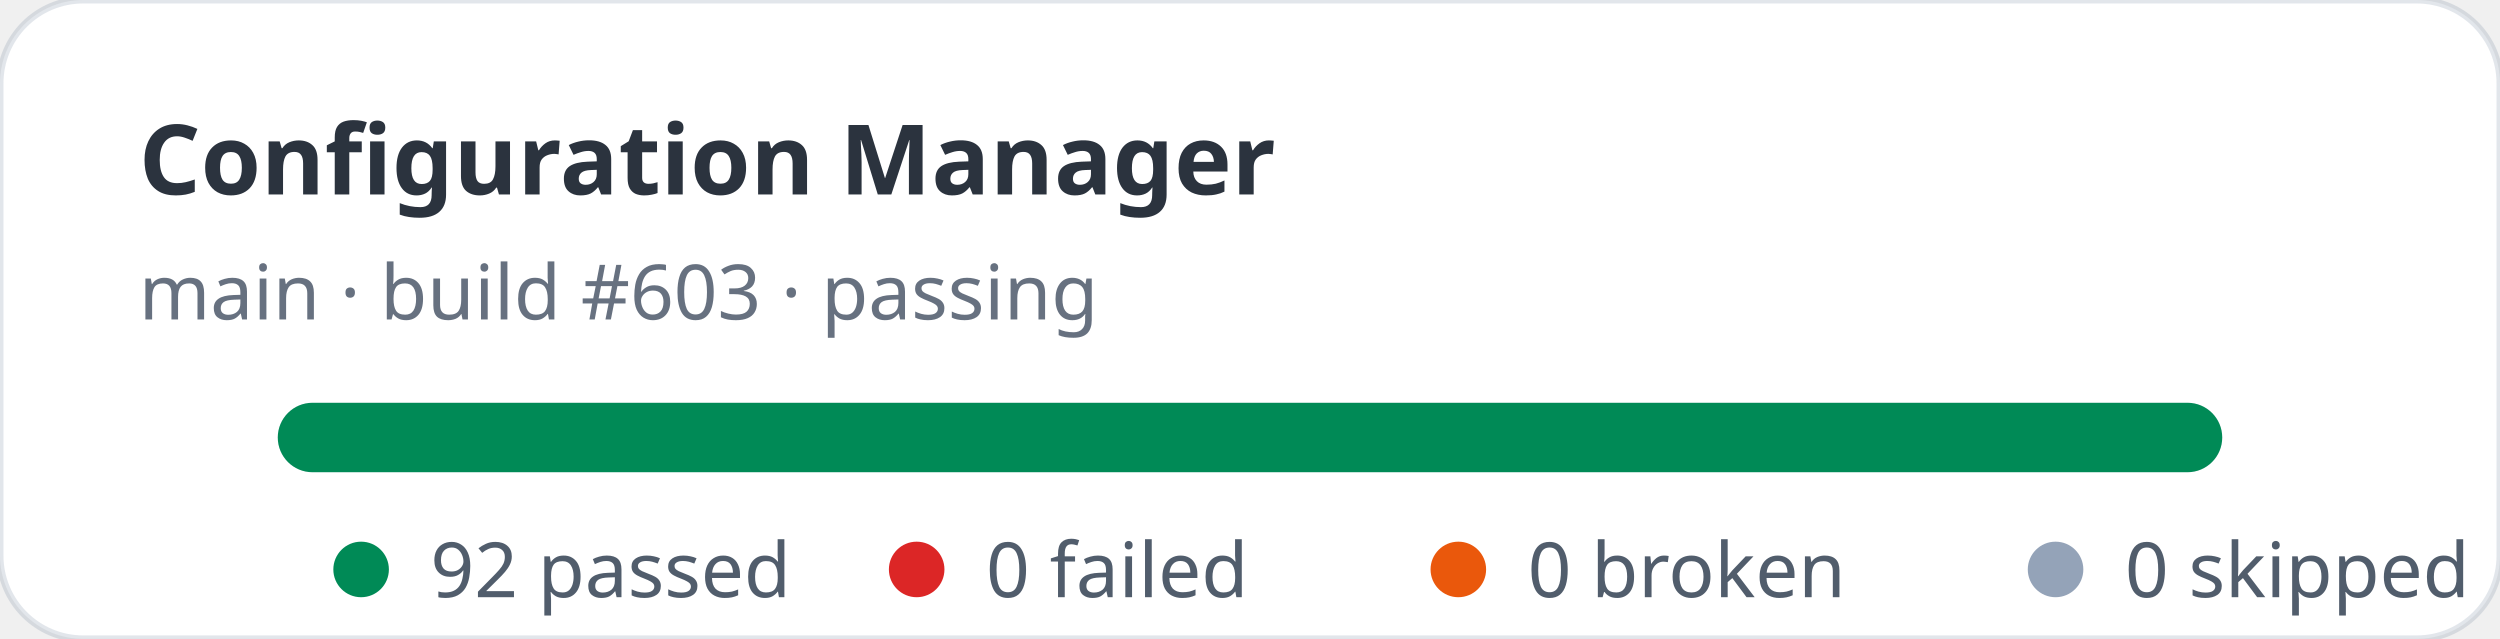
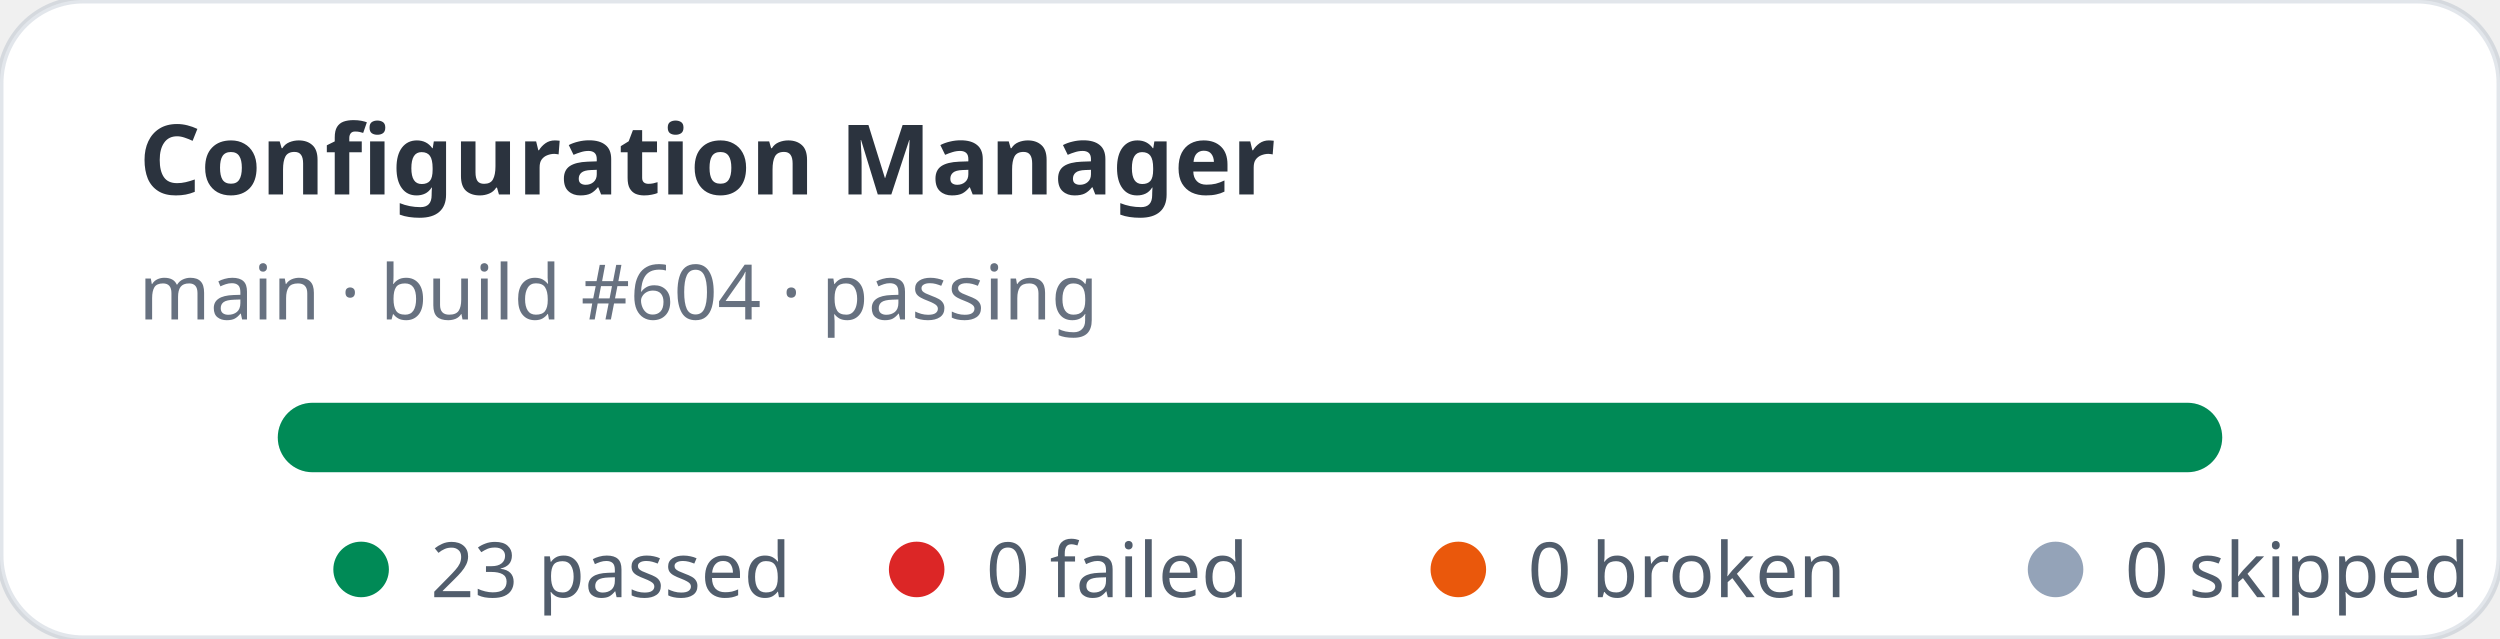
- <svg xmlns="http://www.w3.org/2000/svg" width="360" height="92" viewBox="0 0 360 92" role="img" aria-label="Configuration Manager stats: 92 passed, 0 failed">
+ <svg xmlns="http://www.w3.org/2000/svg" width="360" height="92" viewBox="0 0 360 92" role="img" aria-label="Configuration Manager stats: 23 passed, 0 failed">
  <rect width="360" height="92" rx="12" fill="#ffffff" stroke="rgba(11,48,86,0.12)" />
  <text x="20" y="28" fill="rgba(1,10,24,0.83)" font-family="ui-sans-serif,system-ui,sans-serif" font-size="14" font-weight="700">Configuration Manager</text>
-   <text x="20" y="46" fill="rgba(2,19,44,0.6)" font-family="ui-sans-serif,system-ui,sans-serif" font-size="11">main · build #603 · passing</text>
+   <text x="20" y="46" fill="rgba(2,19,44,0.6)" font-family="ui-sans-serif,system-ui,sans-serif" font-size="11">main · build #604 · passing</text>
  <rect x="40" y="58" width="280" height="10" rx="5" fill="#e2e8f0" />
  <rect x="40" y="58" width="280" height="10" rx="5" fill="#008a56" />
  <g font-family="ui-sans-serif,system-ui,sans-serif" font-size="11" fill="rgba(1,18,40,0.68)">
    <circle cx="52" cy="82" r="4" fill="#008a56" />
-     <text x="62" y="86">92 passed</text>
+     <text x="62" y="86">23 passed</text>
    <circle cx="132" cy="82" r="4" fill="#dc2626" />
    <text x="142" y="86">0 failed</text>
    <circle cx="210" cy="82" r="4" fill="#ea580c" />
    <text x="220" y="86">0 broken</text>
    <circle cx="296" cy="82" r="4" fill="#94a3b8" />
    <text x="306" y="86">0 skipped</text>
  </g>
</svg>
